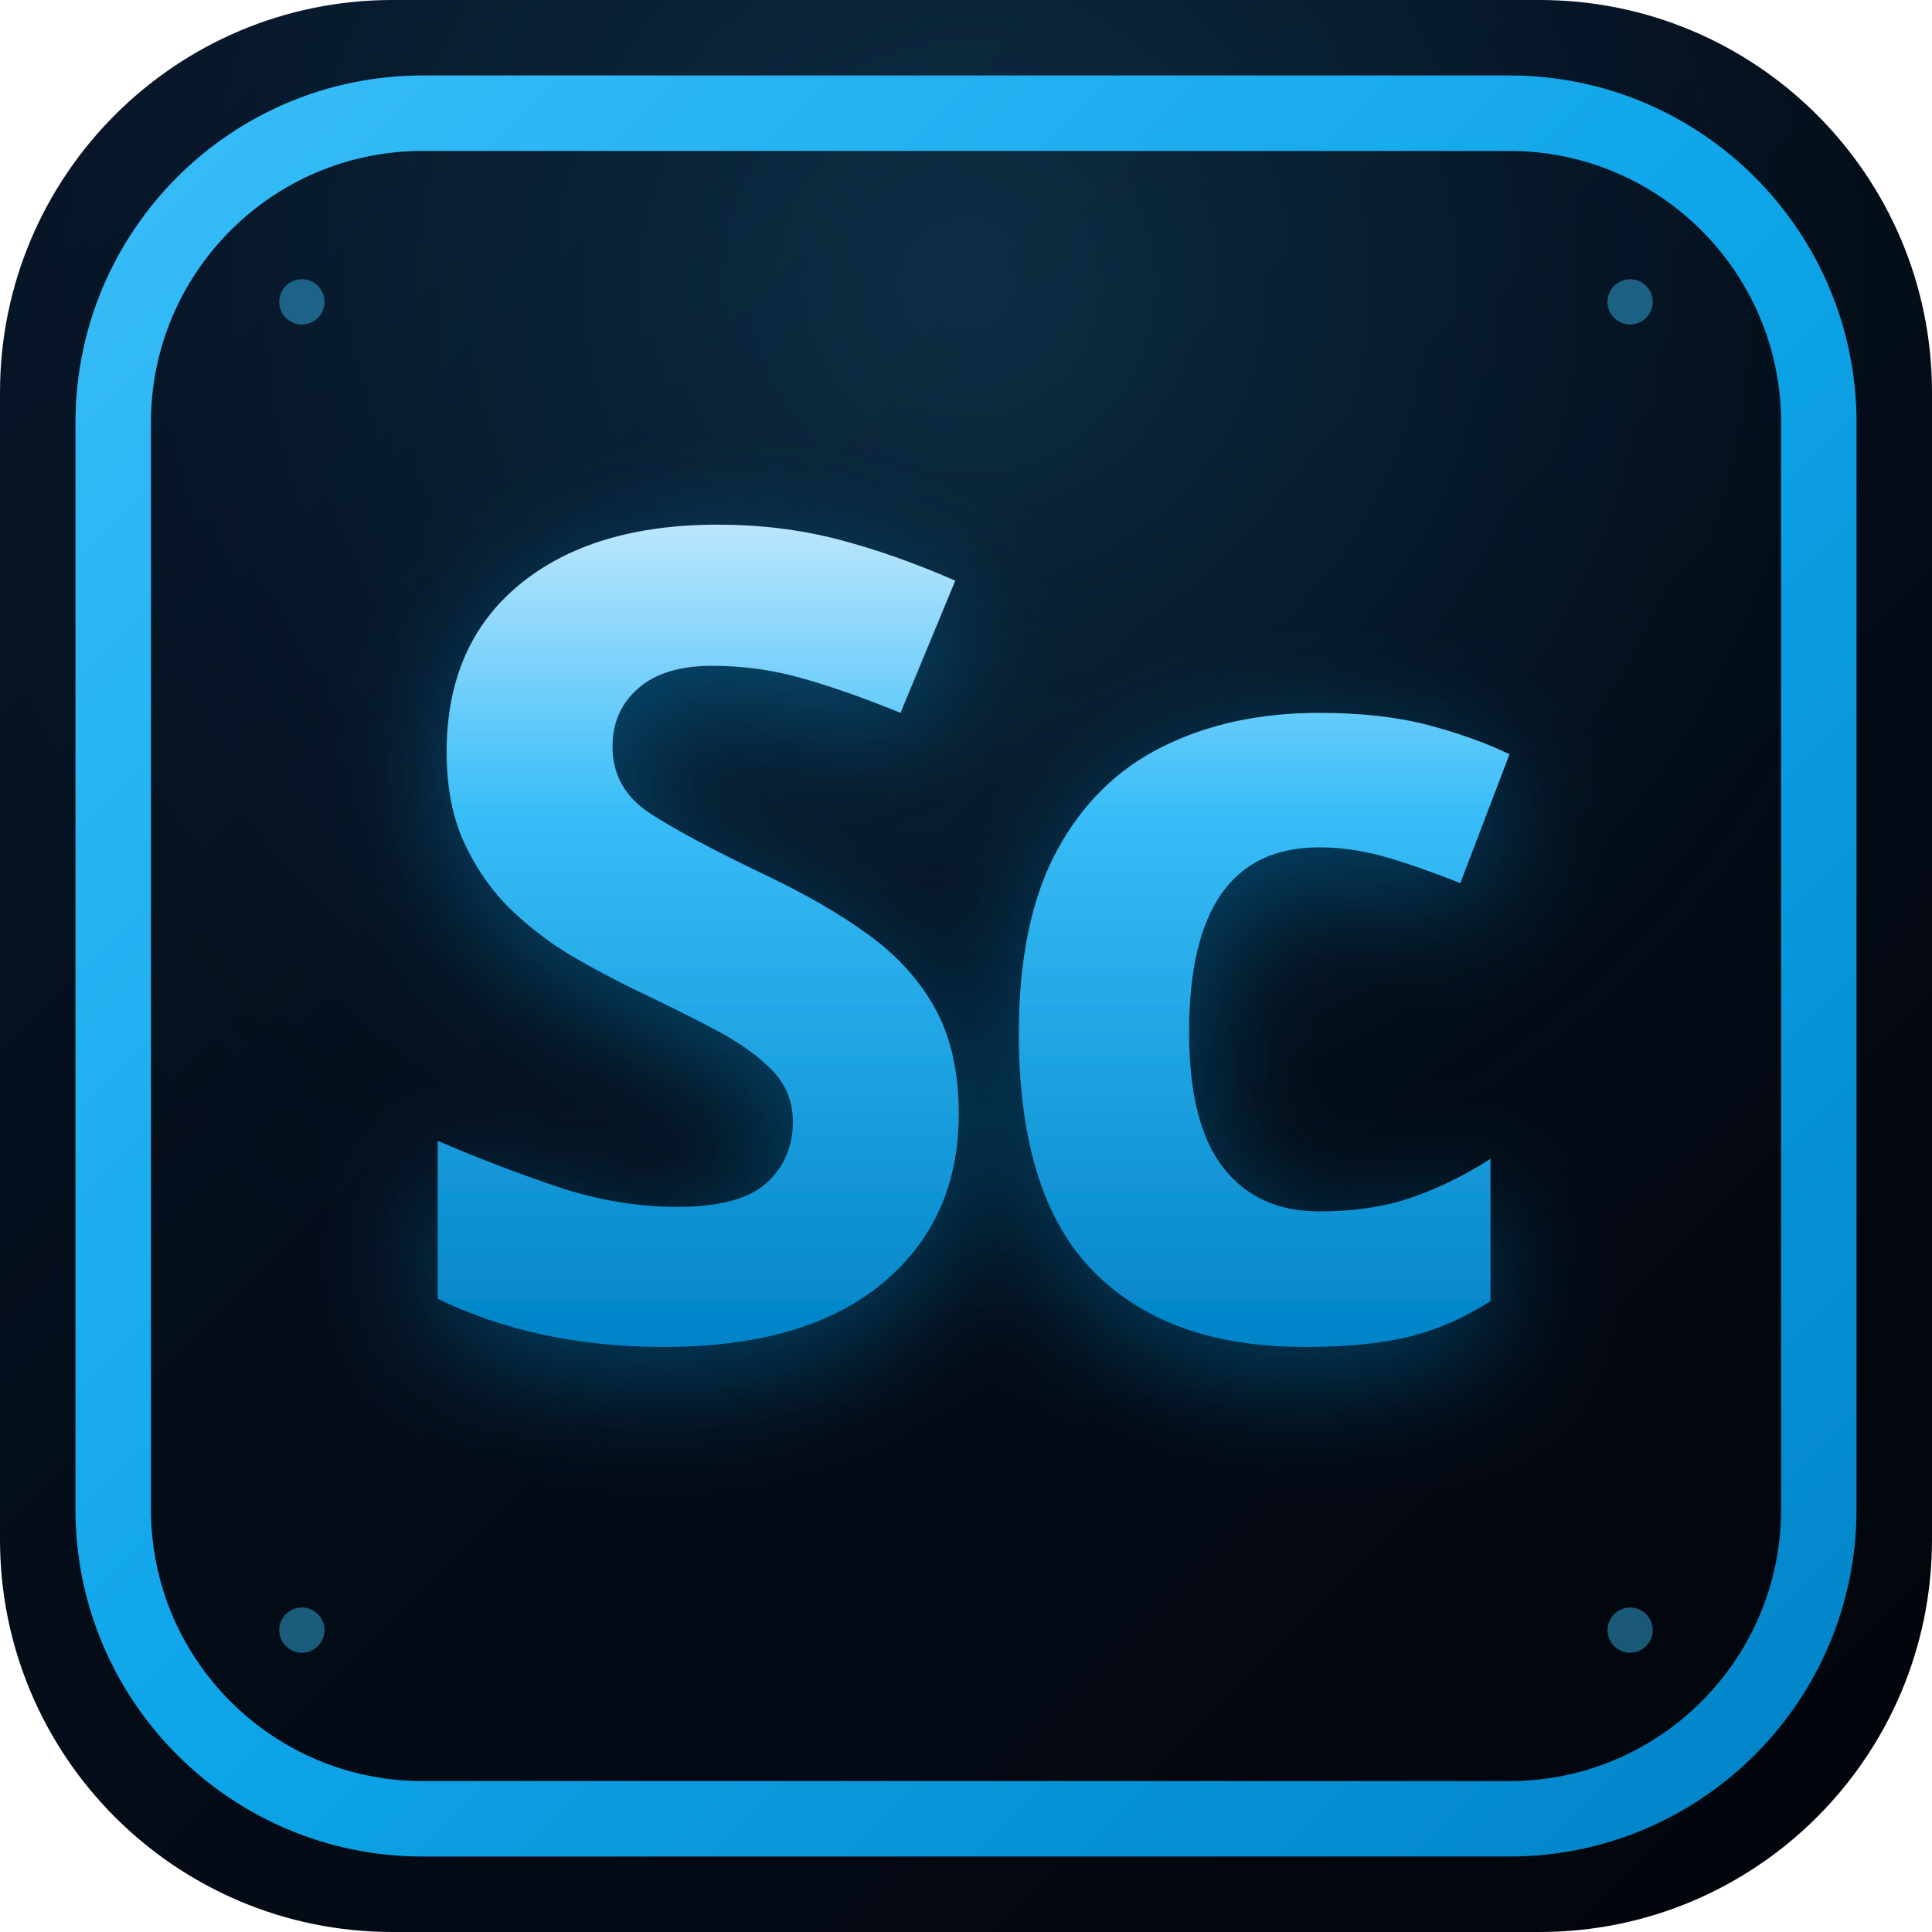
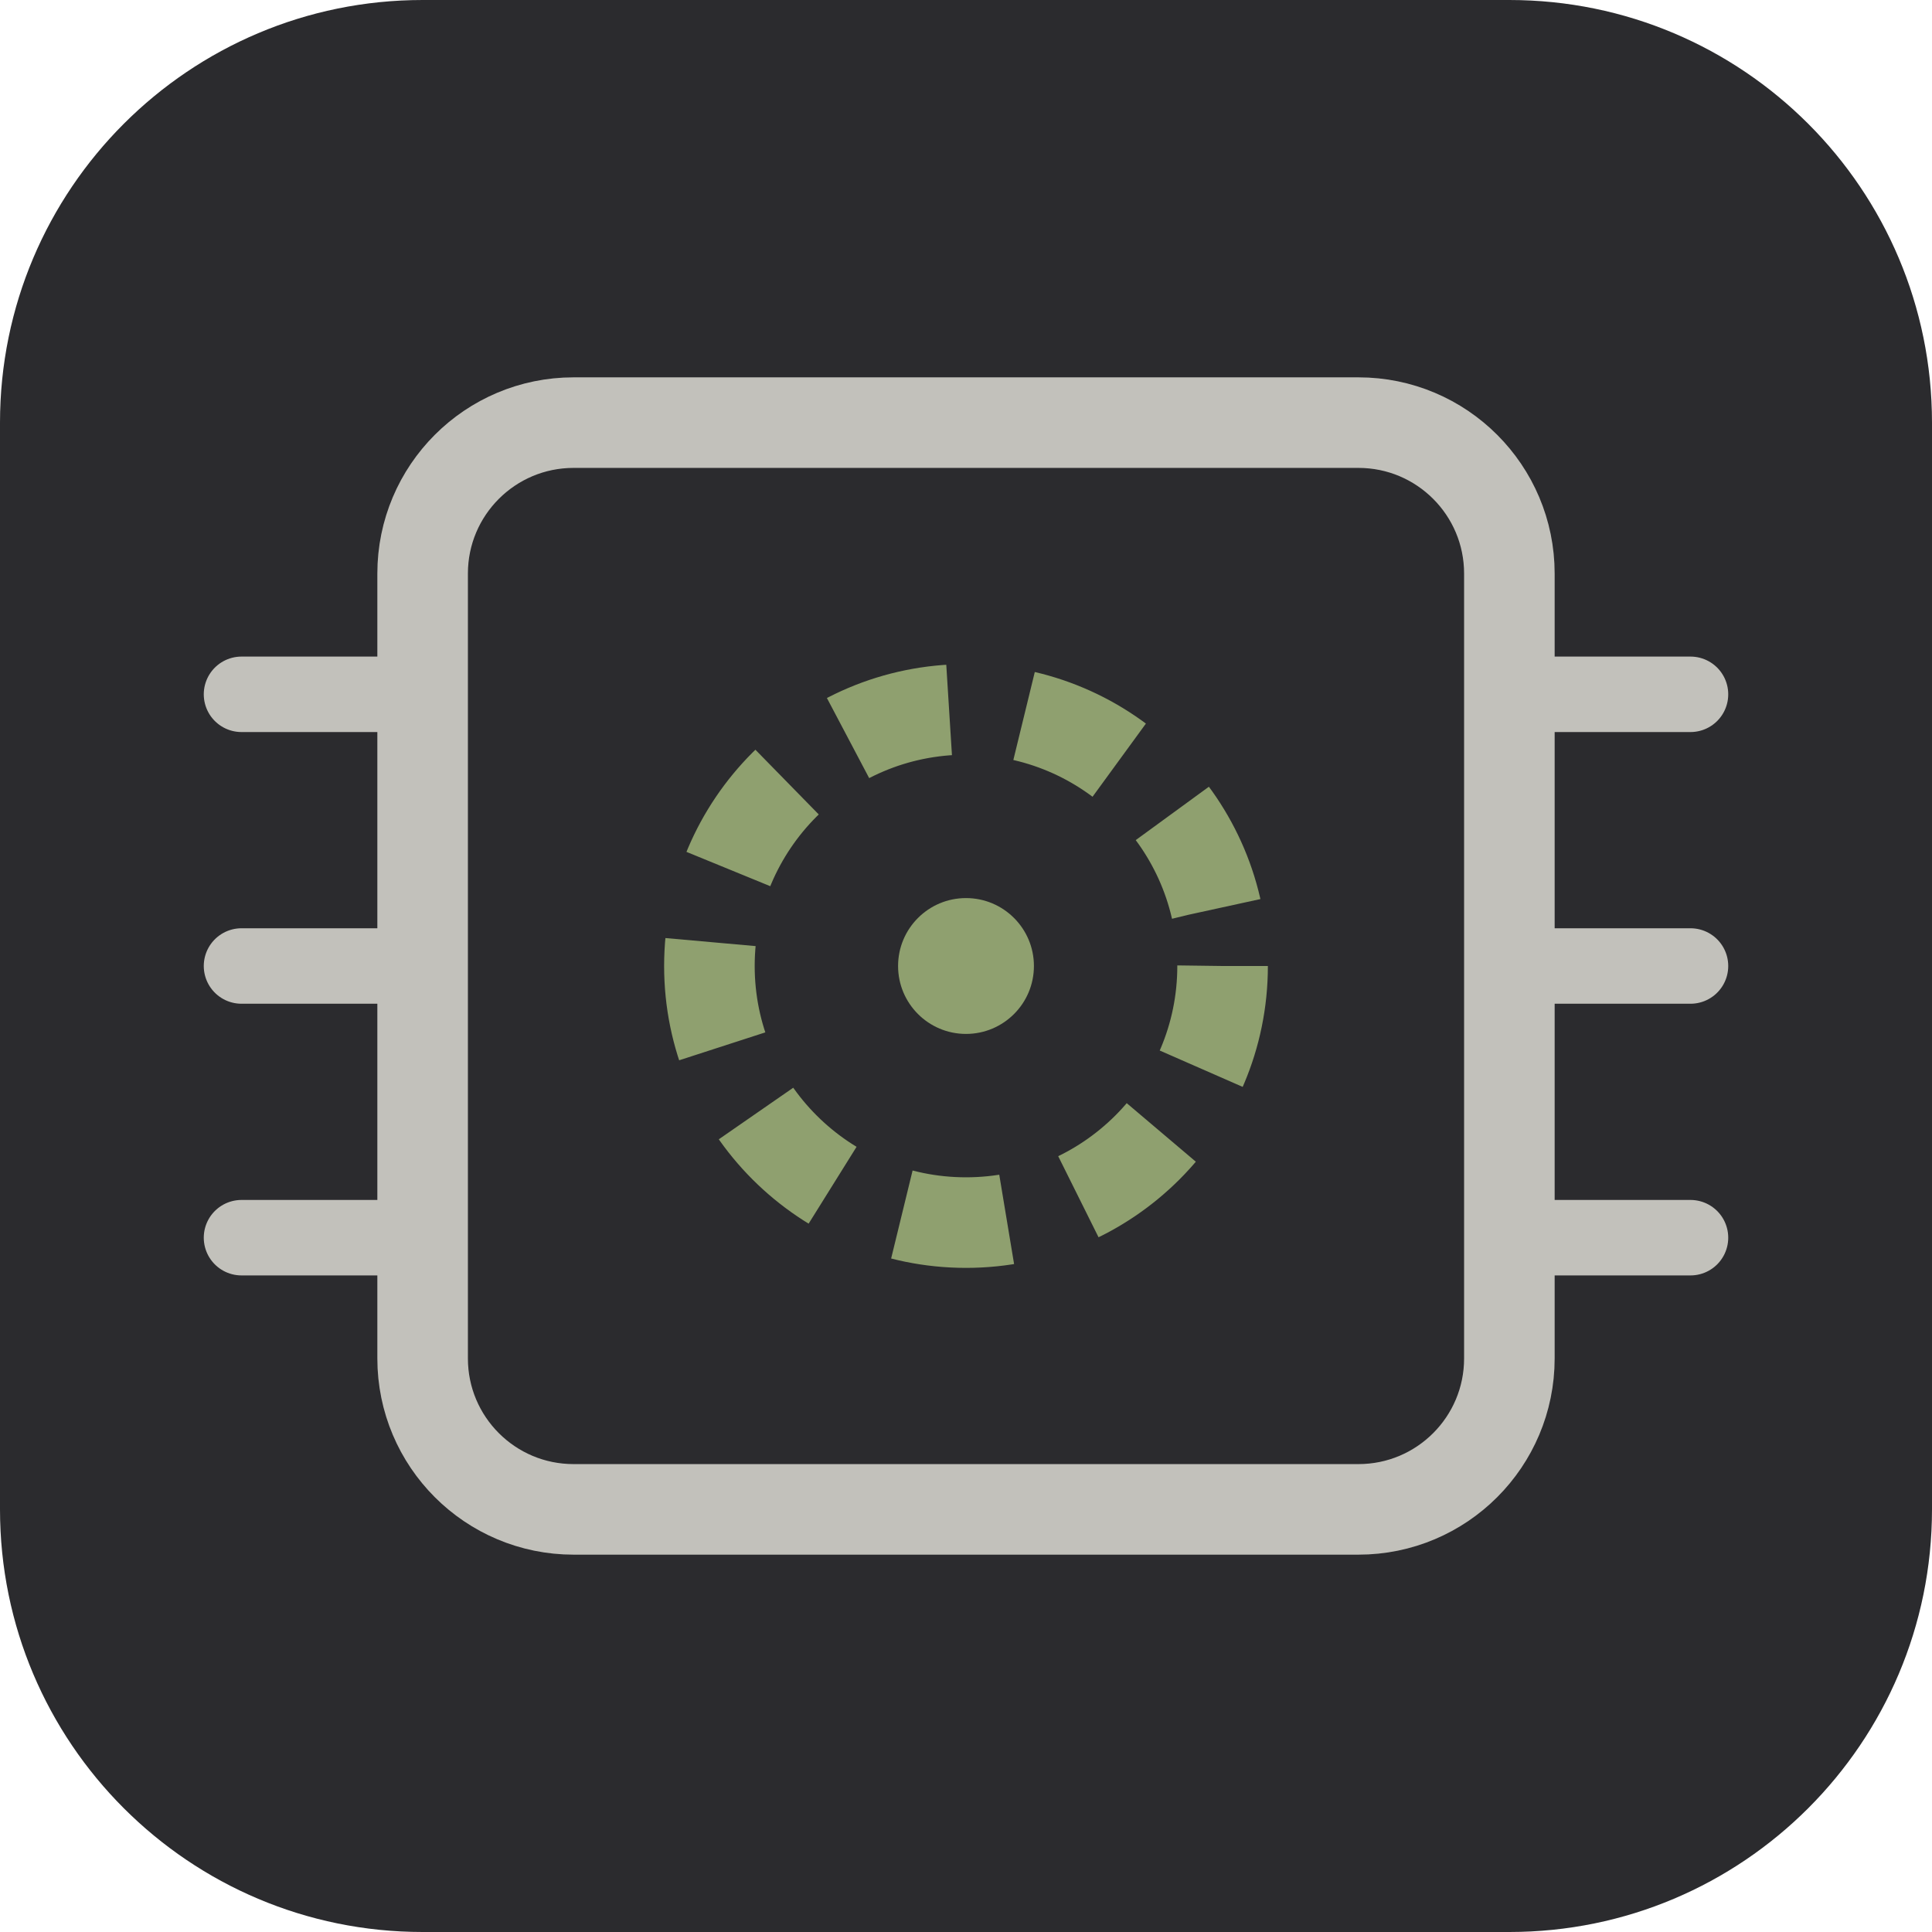
<svg xmlns="http://www.w3.org/2000/svg" viewBox="0 0 128 128" width="100%" height="100%">
-   <defs>
-     <linearGradient id="scBgGrad" x1="0%" y1="0%" x2="100%" y2="100%">
-       <stop offset="0%" stop-color="#081426" />
-       <stop offset="55%" stop-color="#040B16" />
-       <stop offset="100%" stop-color="#01040A" />
-     </linearGradient>
-     <linearGradient id="scBorderGrad" x1="0%" y1="0%" x2="100%" y2="100%">
-       <stop offset="0%" stop-color="#38BDF8" />
-       <stop offset="50%" stop-color="#0EA5E9" />
-       <stop offset="100%" stop-color="#0284C7" />
-     </linearGradient>
-     <linearGradient id="scLetterGrad" x1="0%" y1="0%" x2="0%" y2="100%">
-       <stop offset="0%" stop-color="#BAE6FD" />
-       <stop offset="35%" stop-color="#38BDF8" />
-       <stop offset="100%" stop-color="#0284C7" />
-     </linearGradient>
-     <radialGradient id="scTopGlow" cx="50%" cy="15%" r="65%">
-       <stop offset="0%" stop-color="#38BDF8" stop-opacity="0.18" />
-       <stop offset="60%" stop-color="#0EA5E9" stop-opacity="0.04" />
-       <stop offset="100%" stop-color="#000000" stop-opacity="0" />
-     </radialGradient>
-     <filter id="adobeGlow" x="-20%" y="-20%" width="140%" height="140%">
-       <feDropShadow dx="0" dy="2" stdDeviation="4" flood-color="#0284C7" flood-opacity="0.45" />
-     </filter>
-   </defs>
-   <rect width="128" height="128" rx="26" fill="url(#scBgGrad)" />
-   <rect width="128" height="128" rx="26" fill="url(#scTopGlow)" />
-   <rect x="7.5" y="7.5" width="113" height="113" rx="20.5" fill="none" stroke="url(#scBorderGrad)" stroke-width="5" />
-   <circle cx="20" cy="20" r="1.5" fill="#38BDF8" opacity="0.45" />
-   <circle cx="108" cy="20" r="1.5" fill="#38BDF8" opacity="0.45" />
-   <circle cx="20" cy="108" r="1.5" fill="#38BDF8" opacity="0.45" />
-   <circle cx="108" cy="108" r="1.5" fill="#38BDF8" opacity="0.45" />
-   <path d="M63.52 73.80Q63.52 80.85 58.43 85.05Q53.35 89.24 43.99 89.24Q35.61 89.24 29.00 86.05V75.58Q32.79 77.22 36.83 78.59Q40.88 79.96 44.89 79.96Q49.04 79.96 50.79 78.37Q52.53 76.77 52.53 74.32Q52.53 72.32 51.16 70.91Q49.78 69.50 47.48 68.27Q45.18 67.05 42.21 65.64Q40.36 64.75 38.20 63.52Q36.05 62.30 34.08 60.48Q32.12 58.66 30.86 56.06Q29.59 53.46 29.59 49.83Q29.59 42.70 34.42 38.73Q39.24 34.76 47.56 34.76Q51.71 34.76 55.46 35.72Q59.21 36.69 63.29 38.47L59.66 47.23Q56.02 45.74 53.12 44.93Q50.23 44.11 47.19 44.11Q43.99 44.11 42.29 45.60Q40.58 47.08 40.58 49.46Q40.58 52.28 43.10 53.91Q45.63 55.54 50.60 57.92Q54.68 59.85 57.54 61.93Q60.40 64.00 61.96 66.82Q63.52 69.65 63.52 73.80ZM86.43 89.24Q77.37 89.24 72.44 84.23Q67.50 79.22 67.50 68.46Q67.50 61.04 70.02 56.36Q72.55 51.68 77.04 49.46Q81.53 47.23 87.39 47.23Q91.55 47.23 94.63 48.04Q97.71 48.86 100.01 49.97L96.75 58.51Q94.15 57.47 91.88 56.80Q89.62 56.14 87.39 56.14Q78.78 56.14 78.78 68.38Q78.78 74.47 81.05 77.37Q83.31 80.26 87.39 80.26Q90.88 80.26 93.55 79.33Q96.23 78.40 98.75 76.77V86.20Q96.23 87.83 93.44 88.54Q90.66 89.24 86.43 89.24Z" fill="url(#scLetterGrad)" filter="url(#adobeGlow)" />
+   <rect width="128" height="128" rx="28" fill="#2B2B2E" />
+   <path d="M16 46h12M16 64h12M16 82h12M100 46h12M100 64h12M100 82h12" stroke="#C2C1BB" stroke-width="5" stroke-linecap="round" />
+   <rect x="28" y="28" width="72" height="72" rx="10" fill="none" stroke="#C2C1BB" stroke-width="6" />
+   <circle cx="64" cy="64" r="17" fill="none" stroke="#8FA06F" stroke-width="6" stroke-dasharray="7 5" />
+   <circle cx="64" cy="64" r="4.5" fill="#8FA06F" />
</svg>
